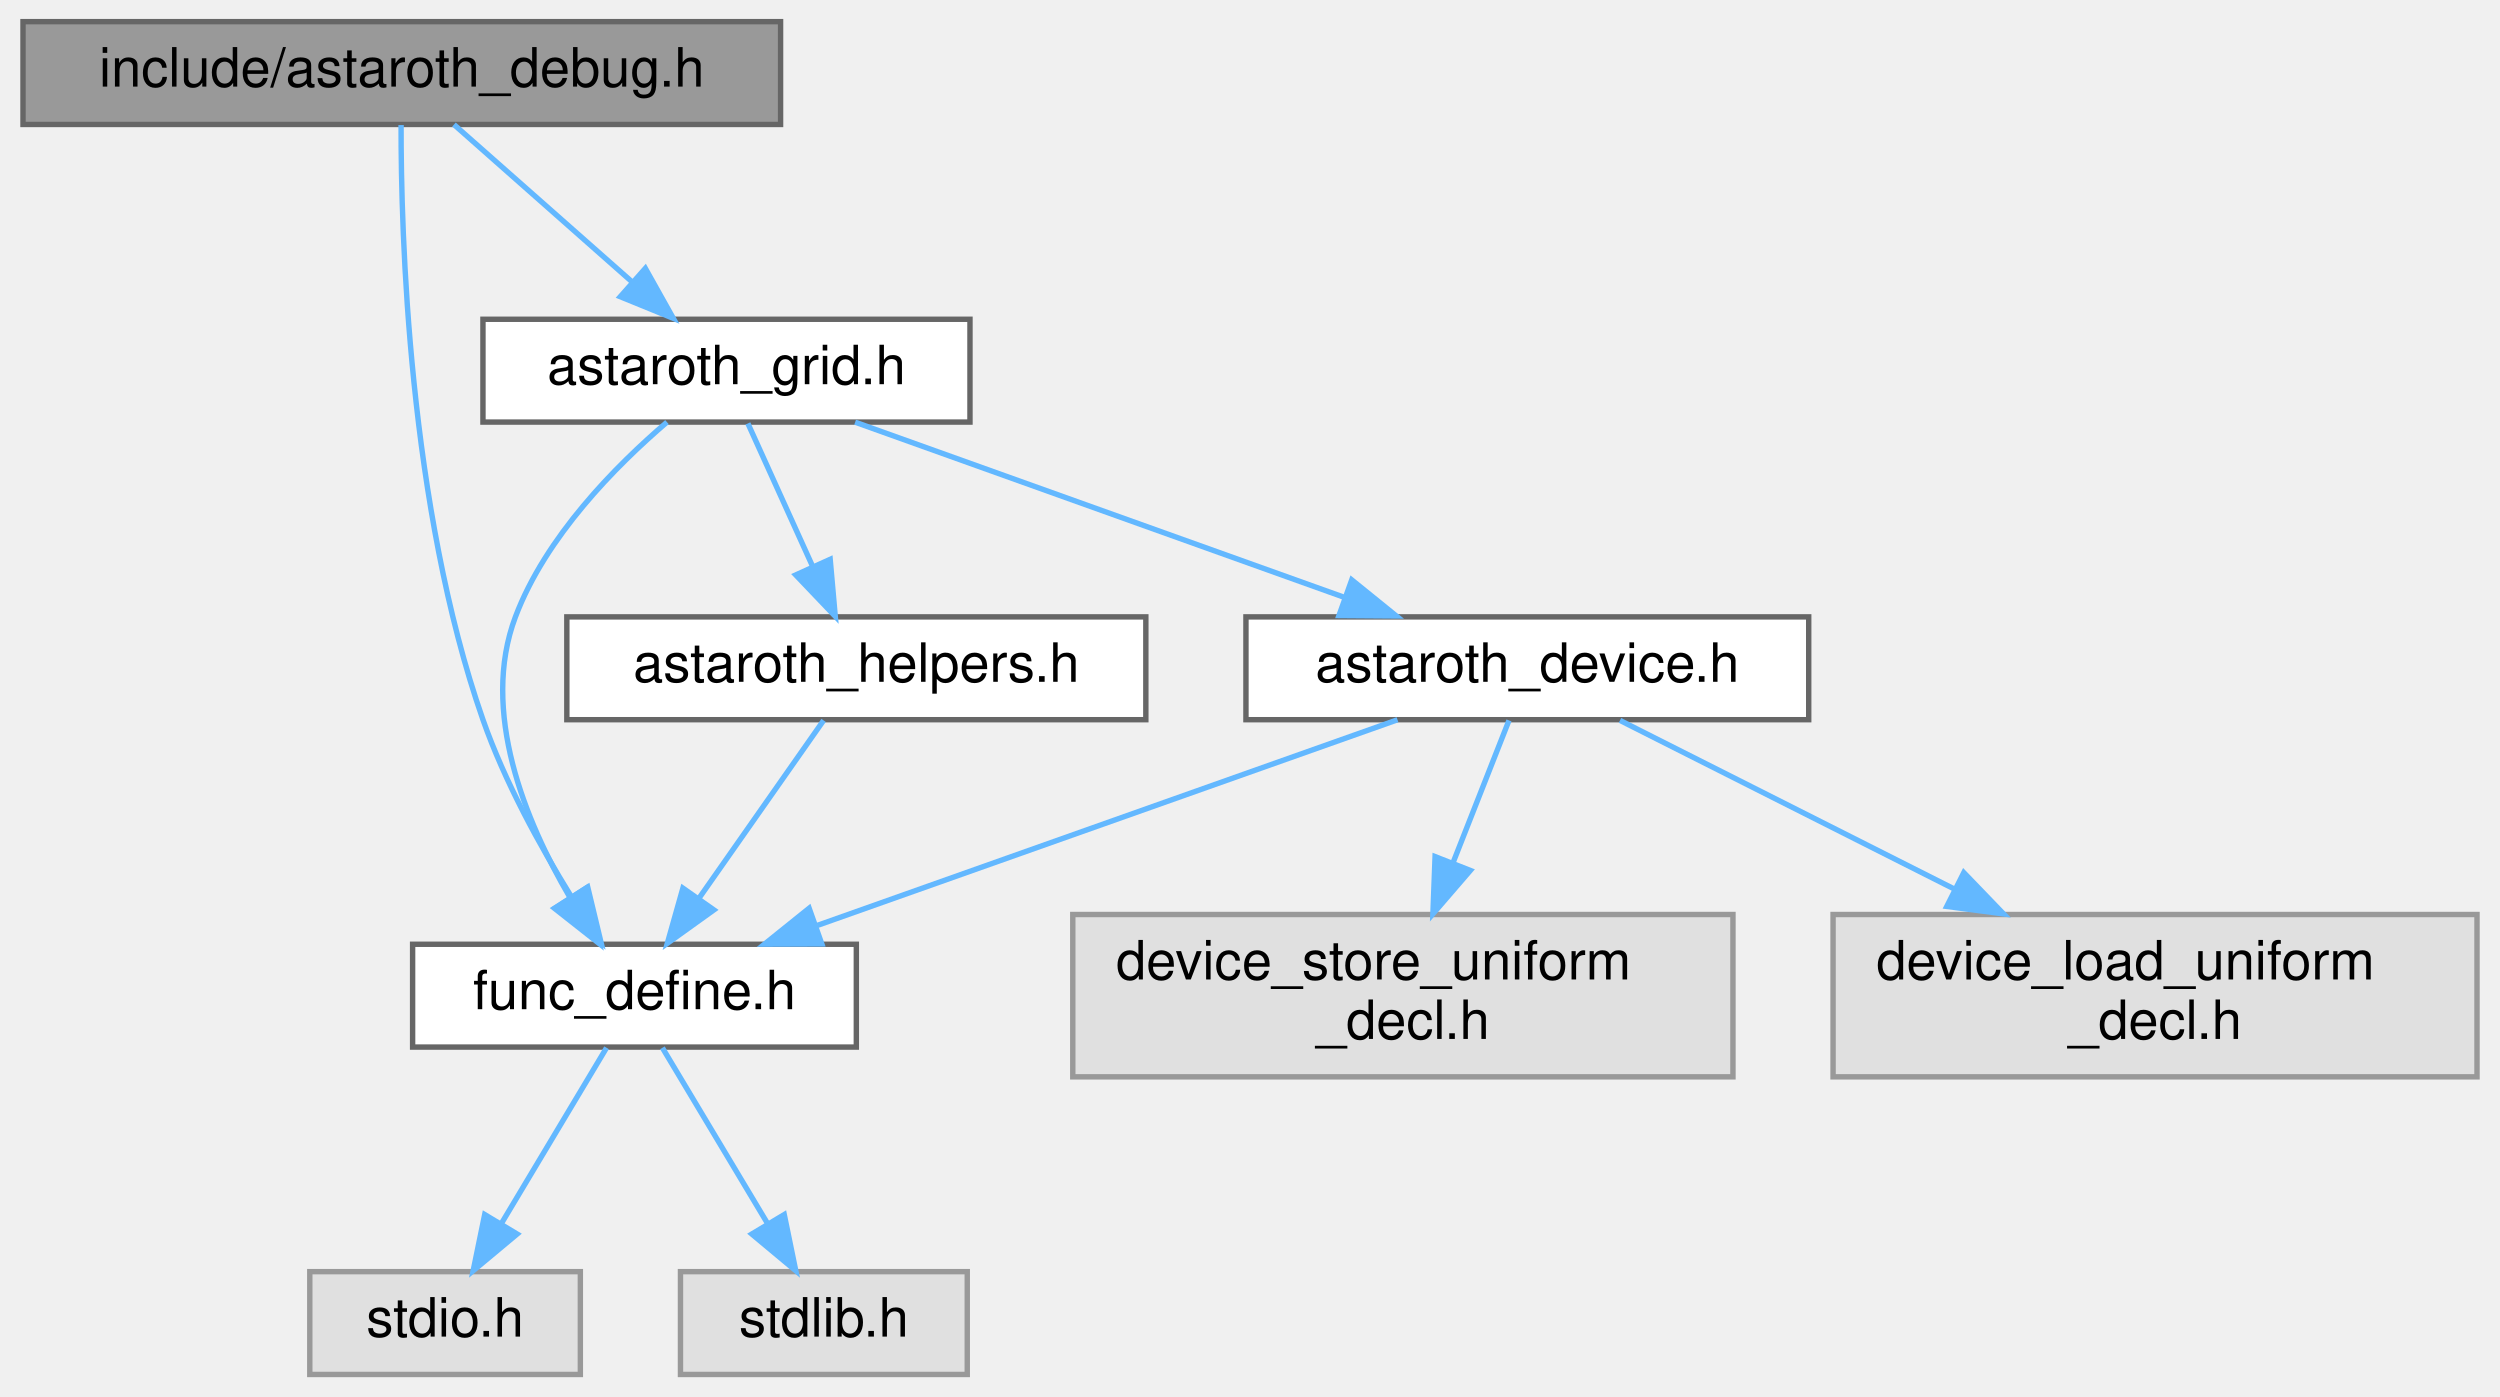
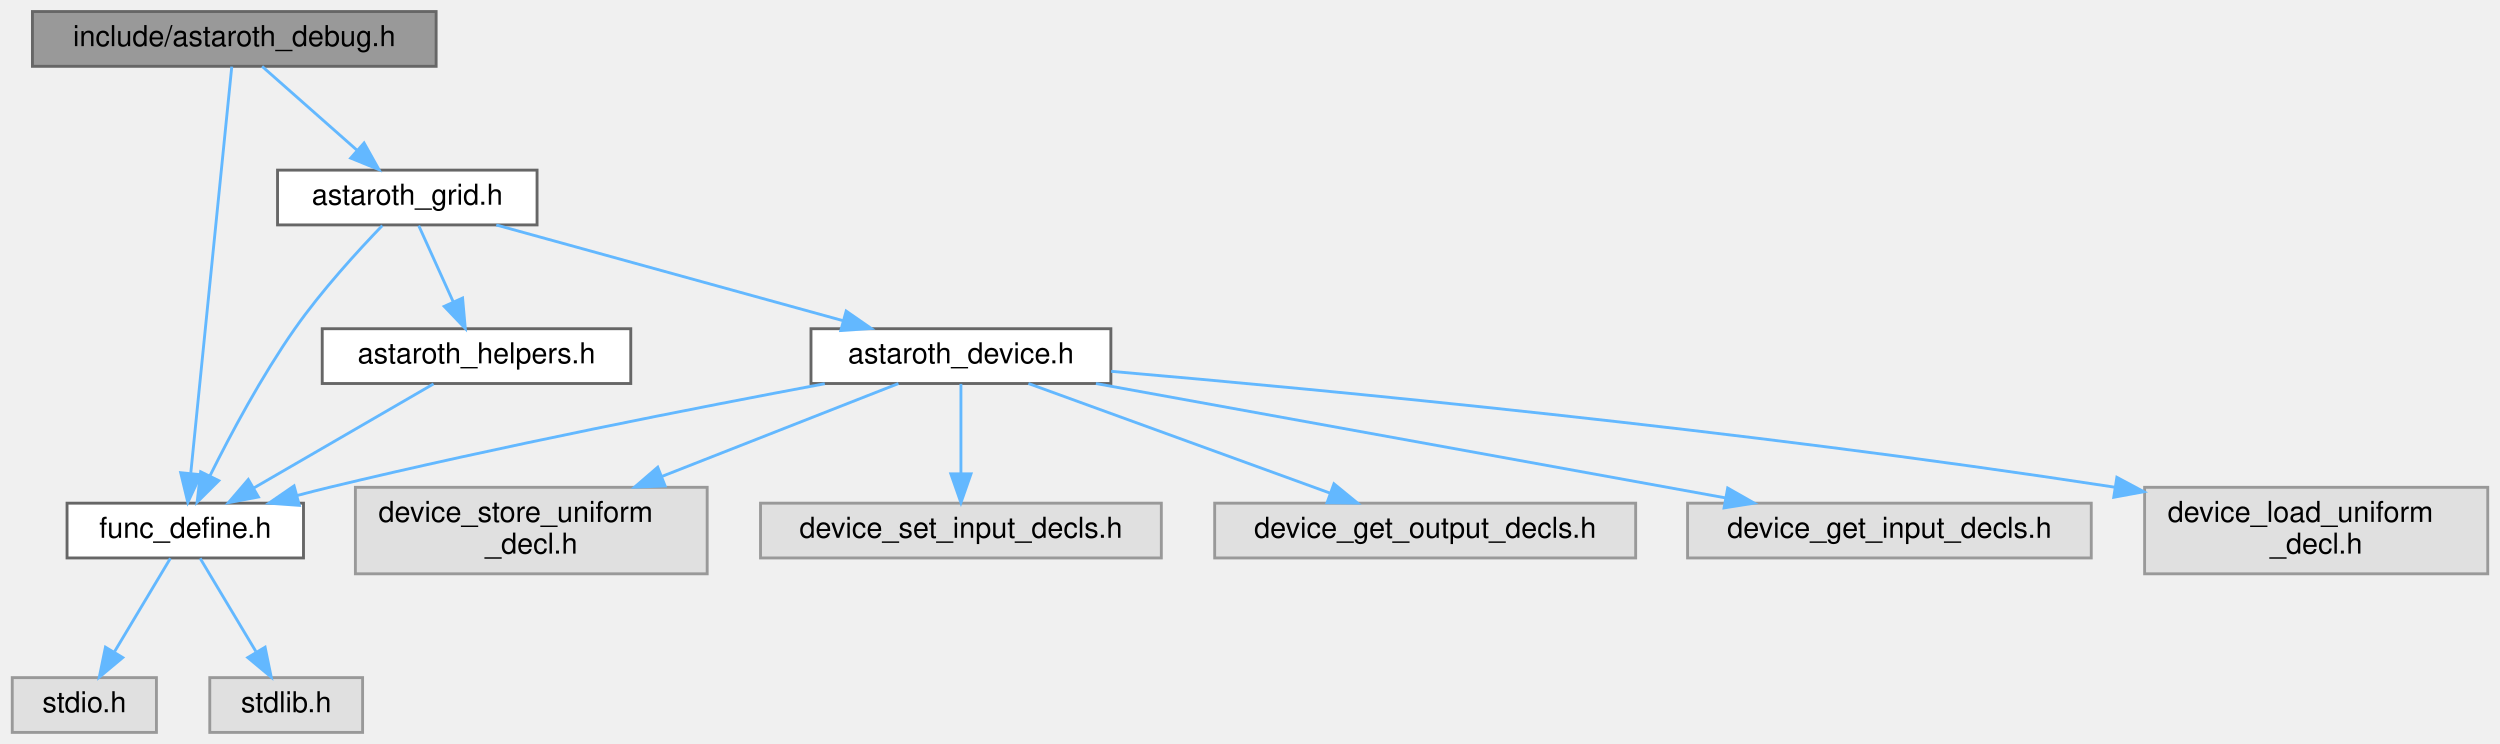
- <svg xmlns="http://www.w3.org/2000/svg" xmlns:xlink="http://www.w3.org/1999/xlink" width="462pt" height="258pt" viewBox="0.00 0.00 461.50 258.00">
+ <svg xmlns="http://www.w3.org/2000/svg" xmlns:xlink="http://www.w3.org/1999/xlink" width="867pt" height="258pt" viewBox="0.00 0.00 866.50 258.00">
  <g id="graph0" class="graph" transform="scale(1 1) rotate(0) translate(4 254)">
    <g id="Node000001" class="node">
      <g id="a_Node000001">
        <a xlink:title=" ">
-           <polygon fill="#999999" stroke="#666666" points="140,-250 0,-250 0,-231 140,-231 140,-250" />
-           <text text-anchor="middle" x="70" y="-238" font-family="Helvetica,sans-Serif" font-size="10.00">include/astaroth_debug.h</text>
+           <polygon fill="#999999" stroke="#666666" points="147,-250 7,-250 7,-231 147,-231 147,-250" />
+           <text text-anchor="middle" x="77" y="-238" font-family="Helvetica,sans-Serif" font-size="10.00">include/astaroth_debug.h</text>
        </a>
      </g>
    </g>
    <g id="Node000002" class="node">
      <g id="a_Node000002">
        <a xlink:href="astaroth__grid_8h.html" target="_top" xlink:title=" ">
-           <polygon fill="white" stroke="#666666" points="175,-195 85,-195 85,-176 175,-176 175,-195" />
-           <text text-anchor="middle" x="130" y="-183" font-family="Helvetica,sans-Serif" font-size="10.00">astaroth_grid.h</text>
+           <polygon fill="white" stroke="#666666" points="182,-195 92,-195 92,-176 182,-176 182,-195" />
+           <text text-anchor="middle" x="137" y="-183" font-family="Helvetica,sans-Serif" font-size="10.00">astaroth_grid.h</text>
        </a>
      </g>
    </g>
    <g id="edge1_Node000001_Node000002" class="edge">
      <g id="a_edge1_Node000001_Node000002">
        <a xlink:title=" ">
-           <path fill="none" stroke="#63b8ff" d="M79.64,-230.98C88.51,-223.15 101.87,-211.34 112.61,-201.86" />
-           <polygon fill="#63b8ff" stroke="#63b8ff" points="115.01,-204.41 120.18,-195.17 110.37,-199.17 115.01,-204.41" />
+           <path fill="none" stroke="#63b8ff" d="M86.64,-230.98C95.51,-223.15 108.87,-211.34 119.61,-201.86" />
+           <polygon fill="#63b8ff" stroke="#63b8ff" points="122.01,-204.41 127.18,-195.17 117.37,-199.17 122.01,-204.41" />
        </a>
      </g>
    </g>
    <g id="Node000004" class="node">
      <g id="a_Node000004">
        <a xlink:href="func__define_8h.html" target="_top" xlink:title=" ">
-           <polygon fill="white" stroke="#666666" points="154,-79.5 72,-79.5 72,-60.5 154,-60.5 154,-79.5" />
-           <text text-anchor="middle" x="113" y="-67.5" font-family="Helvetica,sans-Serif" font-size="10.00">func_define.h</text>
-         </a>
-       </g>
-     </g>
-     <g id="edge11_Node000001_Node000004" class="edge">
-       <g id="a_edge11_Node000001_Node000004">
-         <a xlink:title=" ">
-           <path fill="none" stroke="#63b8ff" d="M69.87,-230.89C69.84,-210.96 71.24,-160.35 85,-121 89,-109.57 95.52,-97.7 101.27,-88.4" />
-           <polygon fill="#63b8ff" stroke="#63b8ff" points="104.36,-90.07 106.84,-79.76 98.48,-86.27 104.36,-90.07" />
+           <polygon fill="white" stroke="#666666" points="101,-79.5 19,-79.5 19,-60.5 101,-60.5 101,-79.5" />
+           <text text-anchor="middle" x="60" y="-67.5" font-family="Helvetica,sans-Serif" font-size="10.00">func_define.h</text>
+         </a>
+       </g>
+     </g>
+     <g id="edge14_Node000001_Node000004" class="edge">
+       <g id="a_edge14_Node000001_Node000004">
+         <a xlink:title=" ">
+           <path fill="none" stroke="#63b8ff" d="M76.13,-230.91C73.51,-204.89 65.6,-126.47 61.92,-90.01" />
+           <polygon fill="#63b8ff" stroke="#63b8ff" points="65.37,-89.37 60.89,-79.77 58.41,-90.07 65.37,-89.37" />
        </a>
      </g>
    </g>
    <g id="Node000003" class="node">
      <g id="a_Node000003">
        <a xlink:href="astaroth__device_8h.html" target="_top" xlink:title=" ">
-           <polygon fill="white" stroke="#666666" points="330,-140 226,-140 226,-121 330,-121 330,-140" />
-           <text text-anchor="middle" x="278" y="-128" font-family="Helvetica,sans-Serif" font-size="10.00">astaroth_device.h</text>
+           <polygon fill="white" stroke="#666666" points="381,-140 277,-140 277,-121 381,-121 381,-140" />
+           <text text-anchor="middle" x="329" y="-128" font-family="Helvetica,sans-Serif" font-size="10.00">astaroth_device.h</text>
        </a>
      </g>
    </g>
    <g id="edge2_Node000002_Node000003" class="edge">
      <g id="a_edge2_Node000002_Node000003">
        <a xlink:title=" ">
-           <path fill="none" stroke="#63b8ff" d="M153.78,-175.98C178.23,-167.23 216.53,-153.51 244.15,-143.62" />
-           <polygon fill="#63b8ff" stroke="#63b8ff" points="245.55,-146.84 253.79,-140.17 243.19,-140.25 245.55,-146.84" />
-         </a>
-       </g>
-     </g>
-     <g id="edge10_Node000002_Node000004" class="edge">
-       <g id="a_edge10_Node000002_Node000004">
-         <a xlink:title=" ">
-           <path fill="none" stroke="#63b8ff" d="M119.01,-175.99C109.55,-167.9 96.57,-154.81 91,-140 84.45,-122.6 92.81,-102.28 101.04,-88.22" />
-           <polygon fill="#63b8ff" stroke="#63b8ff" points="104.11,-89.91 106.53,-79.59 98.2,-86.15 104.11,-89.91" />
+           <path fill="none" stroke="#63b8ff" d="M167.85,-175.98C200.5,-166.97 252.2,-152.7 288.2,-142.76" />
+           <polygon fill="#63b8ff" stroke="#63b8ff" points="289.2,-146.12 297.91,-140.08 287.34,-139.37 289.2,-146.12" />
+         </a>
+       </g>
+     </g>
+     <g id="edge13_Node000002_Node000004" class="edge">
+       <g id="a_edge13_Node000002_Node000004">
+         <a xlink:title=" ">
+           <path fill="none" stroke="#63b8ff" d="M128.33,-175.77C119.99,-167.13 107.32,-153.29 98,-140 86.5,-123.6 75.72,-103.38 68.6,-89.08" />
+           <polygon fill="#63b8ff" stroke="#63b8ff" points="71.63,-87.31 64.11,-79.85 65.34,-90.38 71.63,-87.31" />
+         </a>
+       </g>
+     </g>
+     <g id="Node000012" class="node">
+       <g id="a_Node000012">
+         <a xlink:href="astaroth__helpers_8h.html" target="_top" xlink:title=" ">
+           <polygon fill="white" stroke="#666666" points="214.5,-140 107.5,-140 107.5,-121 214.5,-121 214.5,-140" />
+           <text text-anchor="middle" x="161" y="-128" font-family="Helvetica,sans-Serif" font-size="10.00">astaroth_helpers.h</text>
+         </a>
+       </g>
+     </g>
+     <g id="edge11_Node000002_Node000012" class="edge">
+       <g id="a_edge11_Node000002_Node000012">
+         <a xlink:title=" ">
+           <path fill="none" stroke="#63b8ff" d="M140.96,-175.75C144.21,-168.57 148.92,-158.18 152.95,-149.27" />
+           <polygon fill="#63b8ff" stroke="#63b8ff" points="156.17,-150.64 157.11,-140.09 149.8,-147.75 156.17,-150.64" />
+         </a>
+       </g>
+     </g>
+     <g id="edge3_Node000003_Node000004" class="edge">
+       <g id="a_edge3_Node000003_Node000004">
+         <a xlink:title=" ">
+           <path fill="none" stroke="#63b8ff" d="M281.79,-120.93C237.29,-112.61 168.84,-99.19 110,-85 106.37,-84.12 102.6,-83.16 98.84,-82.17" />
+           <polygon fill="#63b8ff" stroke="#63b8ff" points="99.56,-78.74 88.99,-79.5 97.73,-85.5 99.56,-78.74" />
+         </a>
+       </g>
+     </g>
+     <g id="Node000007" class="node">
+       <g id="a_Node000007">
+         <a xlink:title=" ">
+           <polygon fill="#e0e0e0" stroke="#999999" points="858.5,-85 739.5,-85 739.5,-55 858.5,-55 858.5,-85" />
+           <text text-anchor="start" x="747.5" y="-73" font-family="Helvetica,sans-Serif" font-size="10.00">device_load_uniform</text>
+           <text text-anchor="middle" x="799" y="-62" font-family="Helvetica,sans-Serif" font-size="10.00">_decl.h</text>
+         </a>
+       </g>
+     </g>
+     <g id="edge6_Node000003_Node000007" class="edge">
+       <g id="a_edge6_Node000003_Node000007">
+         <a xlink:title=" ">
+           <path fill="none" stroke="#63b8ff" d="M381.11,-125.22C455.85,-118.75 597.98,-105.22 729,-85.06" />
+           <polygon fill="#63b8ff" stroke="#63b8ff" points="729.88,-88.47 739.22,-83.47 728.8,-81.55 729.88,-88.47" />
+         </a>
+       </g>
+     </g>
+     <g id="Node000008" class="node">
+       <g id="a_Node000008">
+         <a xlink:title=" ">
+           <polygon fill="#e0e0e0" stroke="#999999" points="241,-85 119,-85 119,-55 241,-55 241,-85" />
+           <text text-anchor="start" x="127" y="-73" font-family="Helvetica,sans-Serif" font-size="10.00">device_store_uniform</text>
+           <text text-anchor="middle" x="180" y="-62" font-family="Helvetica,sans-Serif" font-size="10.00">_decl.h</text>
+         </a>
+       </g>
+     </g>
+     <g id="edge7_Node000003_Node000008" class="edge">
+       <g id="a_edge7_Node000003_Node000008">
+         <a xlink:title=" ">
+           <path fill="none" stroke="#63b8ff" d="M307.33,-120.99C285.89,-112.57 252.42,-99.43 225.17,-88.73" />
+           <polygon fill="#63b8ff" stroke="#63b8ff" points="226.41,-85.46 215.82,-85.06 223.85,-91.98 226.41,-85.46" />
        </a>
      </g>
    </g>
    <g id="Node000009" class="node">
      <g id="a_Node000009">
-         <a xlink:href="astaroth__helpers_8h.html" target="_top" xlink:title=" ">
-           <polygon fill="white" stroke="#666666" points="207.5,-140 100.5,-140 100.5,-121 207.5,-121 207.5,-140" />
-           <text text-anchor="middle" x="154" y="-128" font-family="Helvetica,sans-Serif" font-size="10.00">astaroth_helpers.h</text>
-         </a>
-       </g>
-     </g>
-     <g id="edge8_Node000002_Node000009" class="edge">
-       <g id="a_edge8_Node000002_Node000009">
-         <a xlink:title=" ">
-           <path fill="none" stroke="#63b8ff" d="M133.96,-175.75C137.21,-168.57 141.92,-158.18 145.95,-149.27" />
-           <polygon fill="#63b8ff" stroke="#63b8ff" points="149.17,-150.64 150.11,-140.09 142.8,-147.75 149.17,-150.64" />
-         </a>
-       </g>
-     </g>
-     <g id="edge3_Node000003_Node000004" class="edge">
-       <g id="a_edge3_Node000003_Node000004">
-         <a xlink:title=" ">
-           <path fill="none" stroke="#63b8ff" d="M254.01,-120.99C225.78,-110.99 178.72,-94.3 146.81,-82.99" />
-           <polygon fill="#63b8ff" stroke="#63b8ff" points="147.62,-79.56 137.02,-79.52 145.28,-86.16 147.62,-79.56" />
-         </a>
-       </g>
-     </g>
-     <g id="Node000007" class="node">
-       <g id="a_Node000007">
-         <a xlink:title=" ">
-           <polygon fill="#e0e0e0" stroke="#999999" points="453.5,-85 334.5,-85 334.5,-55 453.5,-55 453.5,-85" />
-           <text text-anchor="start" x="342.5" y="-73" font-family="Helvetica,sans-Serif" font-size="10.00">device_load_uniform</text>
-           <text text-anchor="middle" x="394" y="-62" font-family="Helvetica,sans-Serif" font-size="10.00">_decl.h</text>
-         </a>
-       </g>
-     </g>
-     <g id="edge6_Node000003_Node000007" class="edge">
-       <g id="a_edge6_Node000003_Node000007">
-         <a xlink:title=" ">
-           <path fill="none" stroke="#63b8ff" d="M295.12,-120.87C311.29,-112.71 336.1,-100.2 356.82,-89.75" />
-           <polygon fill="#63b8ff" stroke="#63b8ff" points="358.66,-92.74 366.01,-85.11 355.51,-86.49 358.66,-92.74" />
-         </a>
-       </g>
-     </g>
-     <g id="Node000008" class="node">
-       <g id="a_Node000008">
-         <a xlink:title=" ">
-           <polygon fill="#e0e0e0" stroke="#999999" points="316,-85 194,-85 194,-55 316,-55 316,-85" />
-           <text text-anchor="start" x="202" y="-73" font-family="Helvetica,sans-Serif" font-size="10.00">device_store_uniform</text>
-           <text text-anchor="middle" x="255" y="-62" font-family="Helvetica,sans-Serif" font-size="10.00">_decl.h</text>
-         </a>
-       </g>
-     </g>
-     <g id="edge7_Node000003_Node000008" class="edge">
-       <g id="a_edge7_Node000003_Node000008">
-         <a xlink:title=" ">
-           <path fill="none" stroke="#63b8ff" d="M274.61,-120.87C271.89,-113.96 267.95,-103.93 264.31,-94.67" />
-           <polygon fill="#63b8ff" stroke="#63b8ff" points="267.47,-93.14 260.55,-85.11 260.95,-95.7 267.47,-93.14" />
+         <a xlink:title=" ">
+           <polygon fill="#e0e0e0" stroke="#999999" points="398.5,-79.5 259.5,-79.5 259.5,-60.5 398.5,-60.5 398.5,-79.5" />
+           <text text-anchor="middle" x="329" y="-67.5" font-family="Helvetica,sans-Serif" font-size="10.00">device_set_input_decls.h</text>
+         </a>
+       </g>
+     </g>
+     <g id="edge8_Node000003_Node000009" class="edge">
+       <g id="a_edge8_Node000003_Node000009">
+         <a xlink:title=" ">
+           <path fill="none" stroke="#63b8ff" d="M329,-120.87C329,-112.75 329,-100.31 329,-89.89" />
+           <polygon fill="#63b8ff" stroke="#63b8ff" points="332.5,-89.67 329,-79.67 325.5,-89.67 332.5,-89.67" />
+         </a>
+       </g>
+     </g>
+     <g id="Node000010" class="node">
+       <g id="a_Node000010">
+         <a xlink:title=" ">
+           <polygon fill="#e0e0e0" stroke="#999999" points="563,-79.5 417,-79.5 417,-60.5 563,-60.5 563,-79.5" />
+           <text text-anchor="middle" x="490" y="-67.5" font-family="Helvetica,sans-Serif" font-size="10.00">device_get_output_decls.h</text>
+         </a>
+       </g>
+     </g>
+     <g id="edge9_Node000003_Node000010" class="edge">
+       <g id="a_edge9_Node000003_Node000010">
+         <a xlink:title=" ">
+           <path fill="none" stroke="#63b8ff" d="M352.41,-120.99C379.95,-110.99 425.87,-94.3 457.01,-82.99" />
+           <polygon fill="#63b8ff" stroke="#63b8ff" points="458.36,-86.22 466.56,-79.52 455.97,-79.64 458.36,-86.22" />
+         </a>
+       </g>
+     </g>
+     <g id="Node000011" class="node">
+       <g id="a_Node000011">
+         <a xlink:title=" ">
+           <polygon fill="#e0e0e0" stroke="#999999" points="721,-79.5 581,-79.5 581,-60.5 721,-60.5 721,-79.5" />
+           <text text-anchor="middle" x="651" y="-67.5" font-family="Helvetica,sans-Serif" font-size="10.00">device_get_input_decls.h</text>
+         </a>
+       </g>
+     </g>
+     <g id="edge10_Node000003_Node000011" class="edge">
+       <g id="a_edge10_Node000003_Node000011">
+         <a xlink:title=" ">
+           <path fill="none" stroke="#63b8ff" d="M375.82,-120.99C433.65,-110.49 531.97,-92.62 594.1,-81.34" />
+           <polygon fill="#63b8ff" stroke="#63b8ff" points="594.91,-84.75 604.12,-79.52 593.66,-77.86 594.91,-84.75" />
        </a>
      </g>
    </g>
    <g id="Node000005" class="node">
      <g id="a_Node000005">
        <a xlink:title=" ">
-           <polygon fill="#e0e0e0" stroke="#999999" points="103,-19 53,-19 53,0 103,0 103,-19" />
-           <text text-anchor="middle" x="78" y="-7" font-family="Helvetica,sans-Serif" font-size="10.00">stdio.h</text>
+           <polygon fill="#e0e0e0" stroke="#999999" points="50,-19 0,-19 0,0 50,0 50,-19" />
+           <text text-anchor="middle" x="25" y="-7" font-family="Helvetica,sans-Serif" font-size="10.00">stdio.h</text>
        </a>
      </g>
    </g>
    <g id="edge4_Node000004_Node000005" class="edge">
      <g id="a_edge4_Node000004_Node000005">
        <a xlink:title=" ">
-           <path fill="none" stroke="#63b8ff" d="M107.84,-60.37C102.77,-51.9 94.9,-38.74 88.51,-28.07" />
-           <polygon fill="#63b8ff" stroke="#63b8ff" points="91.32,-25.95 83.19,-19.17 85.32,-29.55 91.32,-25.95" />
+           <path fill="none" stroke="#63b8ff" d="M54.84,-60.37C49.77,-51.9 41.9,-38.74 35.51,-28.07" />
+           <polygon fill="#63b8ff" stroke="#63b8ff" points="38.32,-25.95 30.19,-19.17 32.32,-29.55 38.32,-25.95" />
        </a>
      </g>
    </g>
    <g id="Node000006" class="node">
      <g id="a_Node000006">
        <a xlink:title=" ">
-           <polygon fill="#e0e0e0" stroke="#999999" points="174.5,-19 121.5,-19 121.5,0 174.5,0 174.5,-19" />
-           <text text-anchor="middle" x="148" y="-7" font-family="Helvetica,sans-Serif" font-size="10.00">stdlib.h</text>
+           <polygon fill="#e0e0e0" stroke="#999999" points="121.5,-19 68.5,-19 68.5,0 121.5,0 121.5,-19" />
+           <text text-anchor="middle" x="95" y="-7" font-family="Helvetica,sans-Serif" font-size="10.00">stdlib.h</text>
        </a>
      </g>
    </g>
    <g id="edge5_Node000004_Node000006" class="edge">
      <g id="a_edge5_Node000004_Node000006">
        <a xlink:title=" ">
-           <path fill="none" stroke="#63b8ff" d="M118.16,-60.37C123.23,-51.9 131.1,-38.74 137.49,-28.07" />
-           <polygon fill="#63b8ff" stroke="#63b8ff" points="140.68,-29.55 142.81,-19.17 134.68,-25.95 140.68,-29.55" />
-         </a>
-       </g>
-     </g>
-     <g id="edge9_Node000009_Node000004" class="edge">
-       <g id="a_edge9_Node000009_Node000004">
-         <a xlink:title=" ">
-           <path fill="none" stroke="#63b8ff" d="M147.95,-120.87C141.89,-112.23 132.41,-98.7 124.86,-87.92" />
-           <polygon fill="#63b8ff" stroke="#63b8ff" points="127.68,-85.85 119.07,-79.67 121.95,-89.87 127.68,-85.85" />
+           <path fill="none" stroke="#63b8ff" d="M65.16,-60.37C70.23,-51.9 78.1,-38.74 84.49,-28.07" />
+           <polygon fill="#63b8ff" stroke="#63b8ff" points="87.68,-29.55 89.81,-19.17 81.68,-25.95 87.68,-29.55" />
+         </a>
+       </g>
+     </g>
+     <g id="edge12_Node000012_Node000004" class="edge">
+       <g id="a_edge12_Node000012_Node000004">
+         <a xlink:title=" ">
+           <path fill="none" stroke="#63b8ff" d="M146.1,-120.87C129.69,-111.36 103.07,-95.95 83.77,-84.77" />
+           <polygon fill="#63b8ff" stroke="#63b8ff" points="85.37,-81.65 74.96,-79.67 81.86,-87.71 85.37,-81.65" />
        </a>
      </g>
    </g>
  </g>
</svg>
